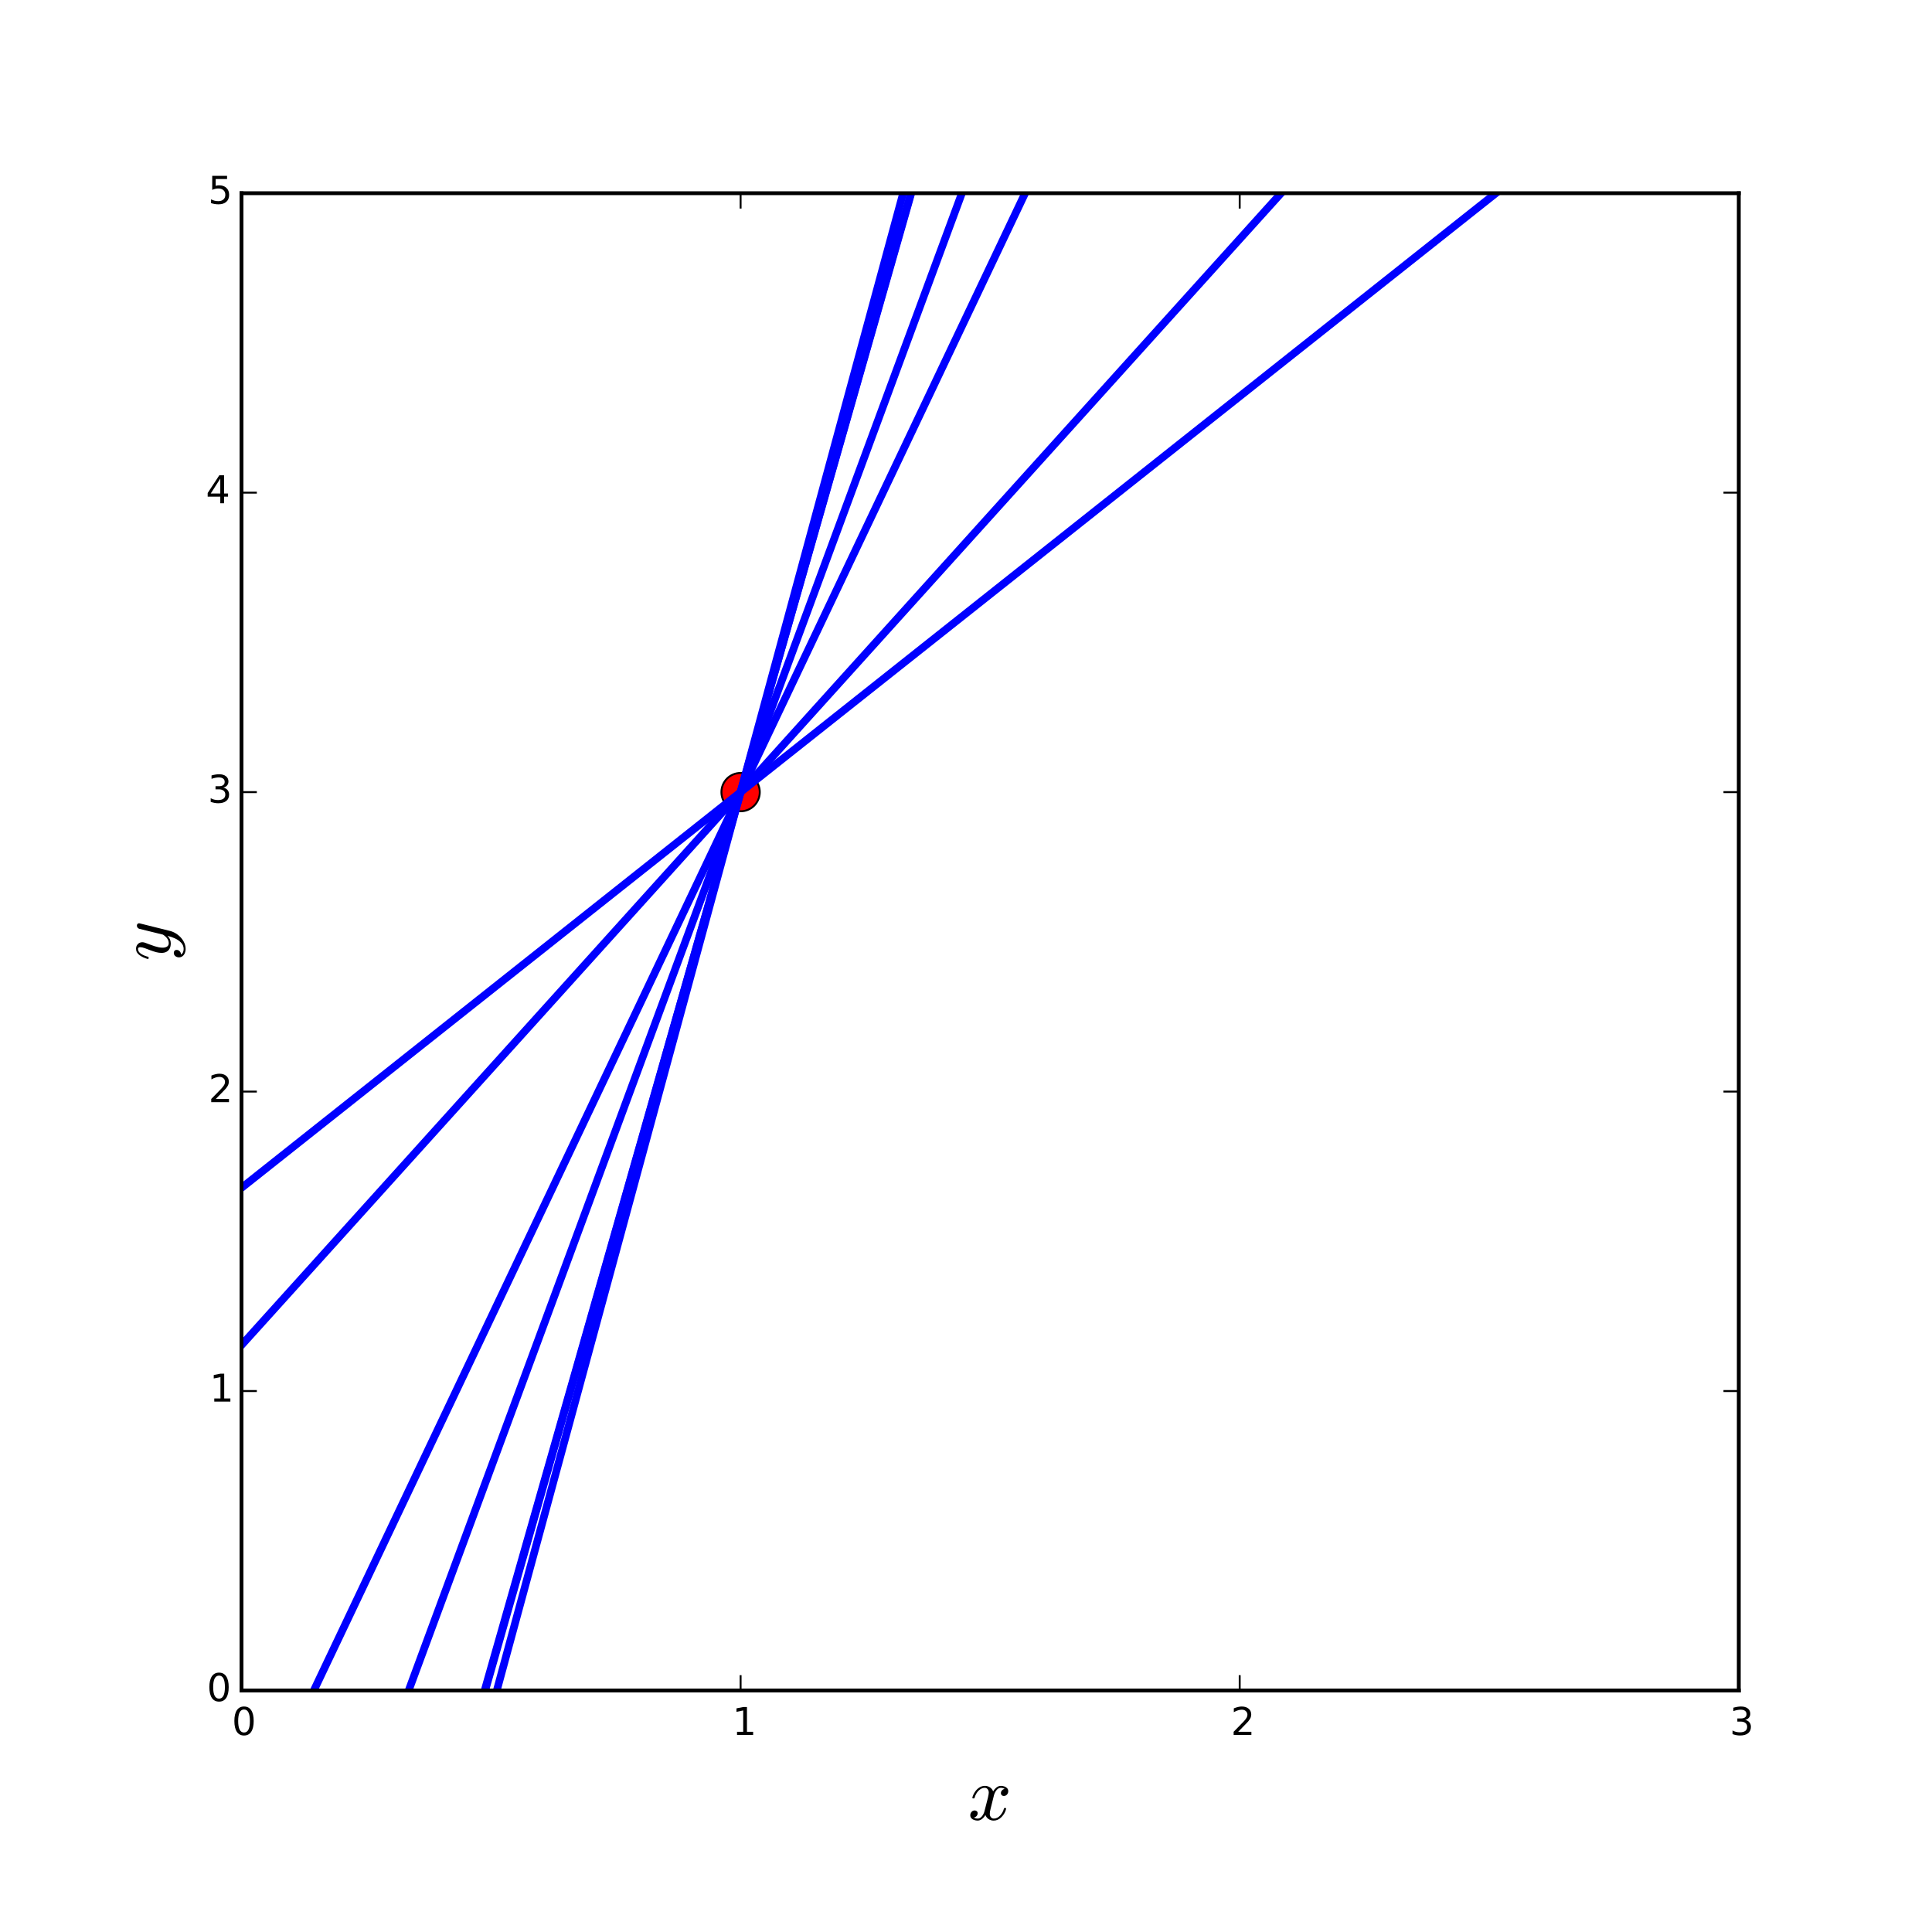
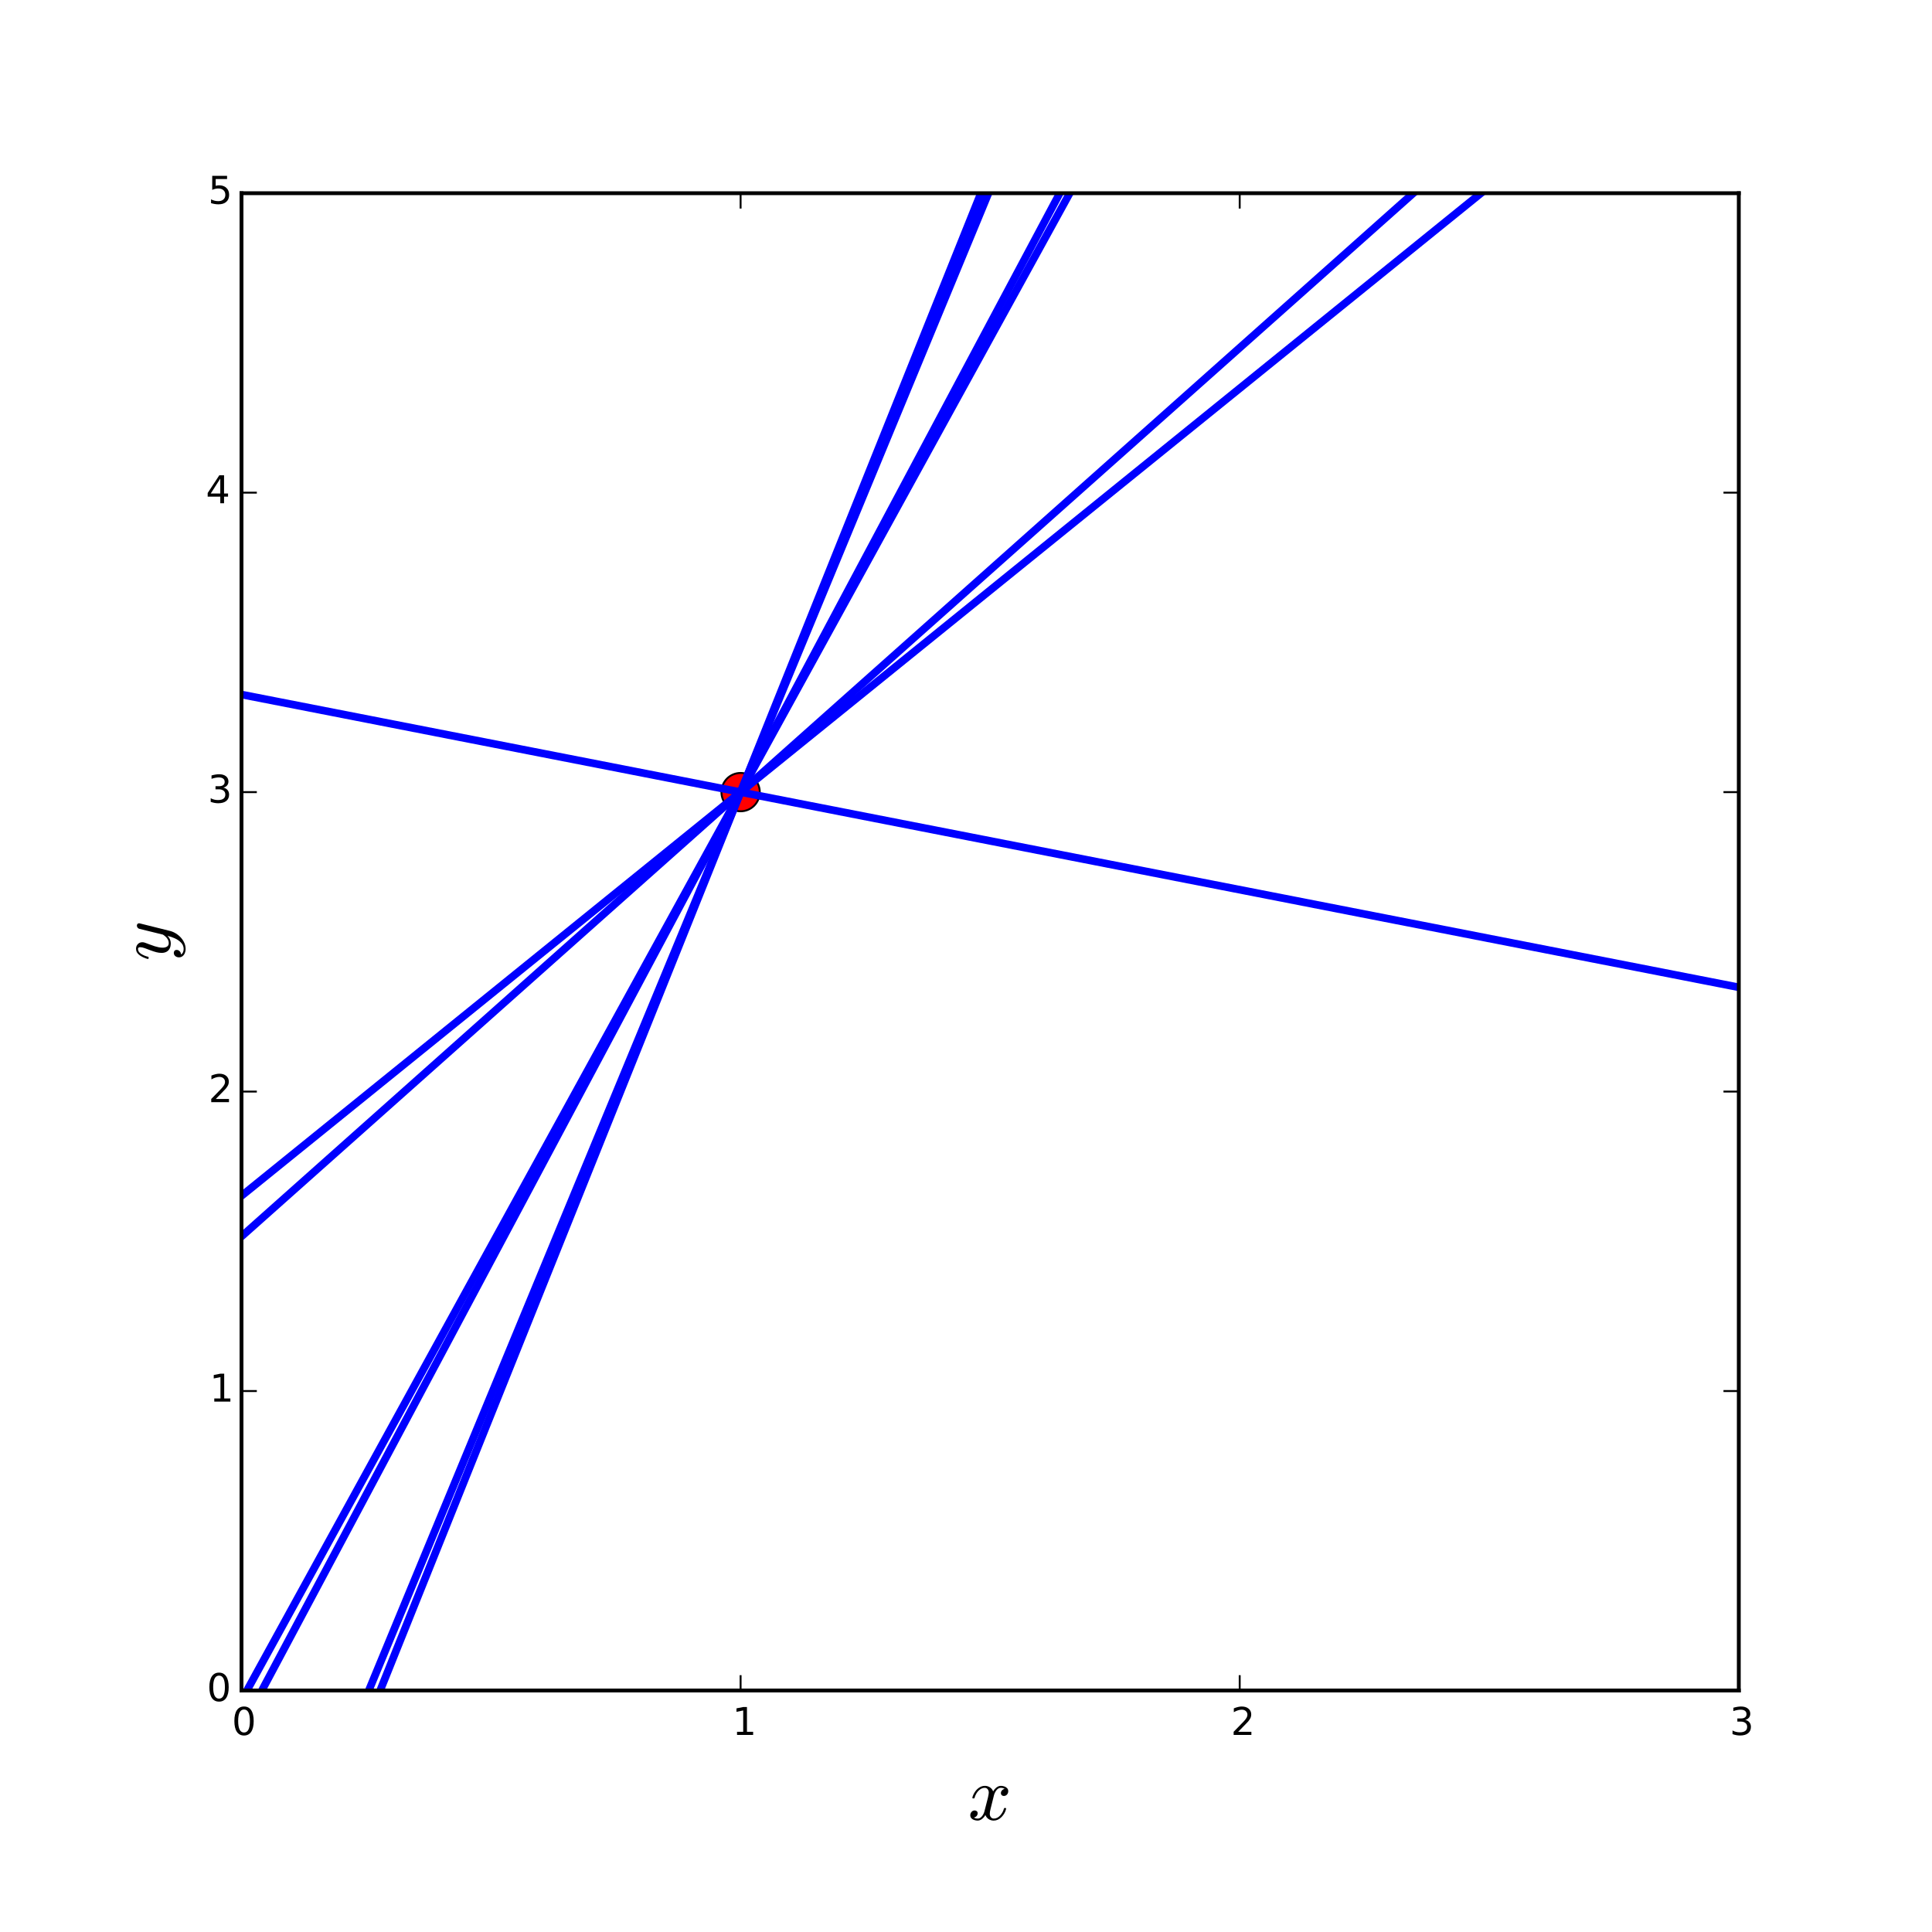
<svg xmlns="http://www.w3.org/2000/svg" xmlns:xlink="http://www.w3.org/1999/xlink" height="504pt" version="1.1" viewBox="0 0 504 504" width="504pt">
  <defs>
    <style type="text/css">
*{stroke-linecap:butt;stroke-linejoin:round;}
  </style>
  </defs>
  <g id="figure_1">
    <g id="patch_1">
      <path d=" M0 504 L504 504 L504 0 L0 0 z " style="fill:#ffffff;" />
    </g>
    <g id="axes_1">
      <g id="patch_2">
        <path d=" M63 441 L453.6 441 L453.6 50.4 L63 50.4 z " style="fill:#ffffff;" />
      </g>
      <g id="line2d_1">
        <defs>
          <path d=" M0 5 C1.326 5 2.598 4.473 3.536 3.536 C4.473 2.598 5 1.326 5 0 C5 -1.326 4.473 -2.598 3.536 -3.536 C2.598 -4.473 1.326 -5 0 -5 C-1.326 -5 -2.598 -4.473 -3.536 -3.536 C-4.473 -2.598 -5 -1.326 -5 0 C-5 1.326 -4.473 2.598 -3.536 3.536 C-2.598 4.473 -1.326 5 0 5 z " id="m8056b39326" style="stroke:#000000;stroke-width:0.5;" />
        </defs>
        <g clip-path="url(#p41d7ee9abc)">
          <use style="fill:#ff0000;stroke:#000000;stroke-width:0.5;" x="193.2" xlink:href="#m8056b39326" y="206.64" />
        </g>
      </g>
      <g id="line2d_2">
-         <path clip-path="url(#p41d7ee9abc)" d=" M63 686.413 M112.232 505 L249.549 -1" style="fill:none;stroke:#0000ff;stroke-linecap:square;stroke-width:2;" />
+         <path clip-path="url(#p41d7ee9abc)" d=" M63 443.589 L307.295 -1" style="fill:none;stroke:#0000ff;stroke-linecap:square;stroke-width:2;" />
      </g>
      <g id="line2d_3">
-         <path clip-path="url(#p41d7ee9abc)" d=" M63 663.592 M108.188 505 L252.363 -1" style="fill:none;stroke:#0000ff;stroke-linecap:square;stroke-width:2;" />
+         <path clip-path="url(#p41d7ee9abc)" d=" M63 181.181 L453.6 257.558" style="fill:none;stroke:#0000ff;stroke-linecap:square;stroke-width:2;" />
      </g>
      <g id="line2d_4">
-         <path clip-path="url(#p41d7ee9abc)" d=" M63 309.882 L453.6 0.156" style="fill:none;stroke:#0000ff;stroke-linecap:square;stroke-width:2;" />
+         <path clip-path="url(#p41d7ee9abc)" d=" M63 531.155 M73.494 505 L276.508 -1" style="fill:none;stroke:#0000ff;stroke-linecap:square;stroke-width:2;" />
      </g>
      <g id="line2d_5">
-         <path clip-path="url(#p41d7ee9abc)" d=" M63 664.639 M108.382 505 L252.228 -1" style="fill:none;stroke:#0000ff;stroke-linecap:square;stroke-width:2;" />
+         <path clip-path="url(#p41d7ee9abc)" d=" M63 322.559 L426.422 -1" style="fill:none;stroke:#0000ff;stroke-linecap:square;stroke-width:2;" />
      </g>
      <g id="line2d_6">
-         <path clip-path="url(#p41d7ee9abc)" d=" M63 480.715 L291.84 -1" style="fill:none;stroke:#0000ff;stroke-linecap:square;stroke-width:2;" />
+         <path clip-path="url(#p41d7ee9abc)" d=" M63 521.241 M69.721 505 L279.133 -1" style="fill:none;stroke:#0000ff;stroke-linecap:square;stroke-width:2;" />
      </g>
      <g id="line2d_7">
-         <path clip-path="url(#p41d7ee9abc)" d=" M63 559.02 M82.96 505 L269.92 -1" style="fill:none;stroke:#0000ff;stroke-linecap:square;stroke-width:2;" />
+         <path clip-path="url(#p41d7ee9abc)" d=" M63 450.966 L303.85 -1" style="fill:none;stroke:#0000ff;stroke-linecap:square;stroke-width:2;" />
      </g>
      <g id="line2d_8">
-         <path clip-path="url(#p41d7ee9abc)" d=" M63 350.911 L380.588 -1" style="fill:none;stroke:#0000ff;stroke-linecap:square;stroke-width:2;" />
+         <path clip-path="url(#p41d7ee9abc)" d=" M63 311.967 L449.873 -1" style="fill:none;stroke:#0000ff;stroke-linecap:square;stroke-width:2;" />
      </g>
      <g id="patch_3">
-         <path d=" M63 441 L453.6 441" style="fill:none;stroke:#000000;stroke-linecap:square;stroke-linejoin:miter;" />
+         <path d=" M63 441 L63 50.4" style="fill:none;stroke:#000000;stroke-linecap:square;stroke-linejoin:miter;" />
      </g>
      <g id="patch_4">
        <path d=" M453.6 441 L453.6 50.4" style="fill:none;stroke:#000000;stroke-linecap:square;stroke-linejoin:miter;" />
      </g>
      <g id="patch_5">
+         <path d=" M63 441 L453.6 441" style="fill:none;stroke:#000000;stroke-linecap:square;stroke-linejoin:miter;" />
+       </g>
+       <g id="patch_6">
        <path d=" M63 50.4 L453.6 50.4" style="fill:none;stroke:#000000;stroke-linecap:square;stroke-linejoin:miter;" />
-       </g>
-       <g id="patch_6">
-         <path d=" M63 441 L63 50.4" style="fill:none;stroke:#000000;stroke-linecap:square;stroke-linejoin:miter;" />
      </g>
      <g id="matplotlib.axis_1">
        <g id="xtick_1">
          <g id="line2d_9">
            <defs>
              <path d=" M0 0 L0 -4" id="mc7db9fdffb" style="stroke:#000000;stroke-width:0.5;" />
            </defs>
            <g>
              <use style="stroke:#000000;stroke-width:0.5;" x="63.0" xlink:href="#mc7db9fdffb" y="441.0" />
            </g>
          </g>
          <g id="line2d_10">
            <defs>
              <path d=" M0 0 L0 4" id="m5a7d422ac3" style="stroke:#000000;stroke-width:0.5;" />
            </defs>
            <g>
              <use style="stroke:#000000;stroke-width:0.5;" x="63.0" xlink:href="#m5a7d422ac3" y="50.4" />
            </g>
          </g>
          <g id="text_1">
            <defs>
              <path d=" M31.781 66.406 Q24.172 66.406 20.328 58.906 Q16.5 51.422 16.5 36.375 Q16.5 21.391 20.328 13.891 Q24.172 6.391 31.781 6.391 Q39.453 6.391 43.281 13.891 Q47.125 21.391 47.125 36.375 Q47.125 51.422 43.281 58.906 Q39.453 66.406 31.781 66.406 M31.781 74.219 Q44.047 74.219 50.516 64.516 Q56.984 54.828 56.984 36.375 Q56.984 17.969 50.516 8.266 Q44.047 -1.422 31.781 -1.422 Q19.531 -1.422 13.062 8.266 Q6.594 17.969 6.594 36.375 Q6.594 54.828 13.062 64.516 Q19.531 74.219 31.781 74.219" id="BitstreamVeraSans-Roman-30" />
            </defs>
            <g transform="translate(60.48047 452.5984)scale(0.1 -0.1)">
              <use xlink:href="#BitstreamVeraSans-Roman-30" />
            </g>
          </g>
        </g>
        <g id="xtick_2">
          <g id="line2d_11">
            <g>
              <use style="stroke:#000000;stroke-width:0.5;" x="193.2" xlink:href="#mc7db9fdffb" y="441.0" />
            </g>
          </g>
          <g id="line2d_12">
            <g>
              <use style="stroke:#000000;stroke-width:0.5;" x="193.2" xlink:href="#m5a7d422ac3" y="50.4" />
            </g>
          </g>
          <g id="text_2">
            <defs>
              <path d=" M12.406 8.297 L28.516 8.297 L28.516 63.922 L10.984 60.406 L10.984 69.391 L28.422 72.906 L38.281 72.906 L38.281 8.297 L54.391 8.297 L54.391 0 L12.406 0 z " id="BitstreamVeraSans-Roman-31" />
            </defs>
            <g transform="translate(191.0297 452.5984)scale(0.1 -0.1)">
              <use xlink:href="#BitstreamVeraSans-Roman-31" />
            </g>
          </g>
        </g>
        <g id="xtick_3">
          <g id="line2d_13">
            <g>
              <use style="stroke:#000000;stroke-width:0.5;" x="323.4" xlink:href="#mc7db9fdffb" y="441.0" />
            </g>
          </g>
          <g id="line2d_14">
            <g>
              <use style="stroke:#000000;stroke-width:0.5;" x="323.4" xlink:href="#m5a7d422ac3" y="50.4" />
            </g>
          </g>
          <g id="text_3">
            <defs>
              <path d=" M19.188 8.297 L53.609 8.297 L53.609 0 L7.328 0 L7.328 8.297 Q12.938 14.109 22.625 23.891 Q32.328 33.688 34.812 36.531 Q39.547 41.844 41.422 45.531 Q43.312 49.219 43.312 52.781 Q43.312 58.594 39.234 62.25 Q35.156 65.922 28.609 65.922 Q23.969 65.922 18.812 64.312 Q13.672 62.703 7.812 59.422 L7.812 69.391 Q13.766 71.781 18.938 73 Q24.125 74.219 28.422 74.219 Q39.75 74.219 46.484 68.547 Q53.219 62.891 53.219 53.422 Q53.219 48.922 51.531 44.891 Q49.859 40.875 45.406 35.406 Q44.188 33.984 37.641 27.219 Q31.109 20.453 19.188 8.297" id="BitstreamVeraSans-Roman-32" />
            </defs>
            <g transform="translate(321.0859 452.5984)scale(0.1 -0.1)">
              <use xlink:href="#BitstreamVeraSans-Roman-32" />
            </g>
          </g>
        </g>
        <g id="xtick_4">
          <g id="line2d_15">
            <g>
              <use style="stroke:#000000;stroke-width:0.5;" x="453.6" xlink:href="#mc7db9fdffb" y="441.0" />
            </g>
          </g>
          <g id="line2d_16">
            <g>
              <use style="stroke:#000000;stroke-width:0.5;" x="453.6" xlink:href="#m5a7d422ac3" y="50.4" />
            </g>
          </g>
          <g id="text_4">
            <defs>
              <path d=" M40.578 39.312 Q47.656 37.797 51.625 33 Q55.609 28.219 55.609 21.188 Q55.609 10.406 48.188 4.484 Q40.766 -1.422 27.094 -1.422 Q22.516 -1.422 17.656 -0.516 Q12.797 0.391 7.625 2.203 L7.625 11.719 Q11.719 9.328 16.594 8.109 Q21.484 6.891 26.812 6.891 Q36.078 6.891 40.938 10.547 Q45.797 14.203 45.797 21.188 Q45.797 27.641 41.281 31.266 Q36.766 34.906 28.719 34.906 L20.219 34.906 L20.219 43.016 L29.109 43.016 Q36.375 43.016 40.234 45.922 Q44.094 48.828 44.094 54.297 Q44.094 59.906 40.109 62.906 Q36.141 65.922 28.719 65.922 Q24.656 65.922 20.016 65.031 Q15.375 64.156 9.812 62.312 L9.812 71.094 Q15.438 72.656 20.344 73.438 Q25.25 74.219 29.594 74.219 Q40.828 74.219 47.359 69.109 Q53.906 64.016 53.906 55.328 Q53.906 49.266 50.438 45.094 Q46.969 40.922 40.578 39.312" id="BitstreamVeraSans-Roman-33" />
            </defs>
            <g transform="translate(451.2008 452.5984)scale(0.1 -0.1)">
              <use xlink:href="#BitstreamVeraSans-Roman-33" />
            </g>
          </g>
        </g>
        <g id="text_5">
          <defs>
            <path d=" M7.812 2.875 Q9.578 1.516 12.797 1.516 Q15.922 1.516 18.312 4.516 Q20.703 7.516 21.578 11.078 L26.125 28.812 Q27.203 33.641 27.203 35.406 Q27.203 37.891 25.812 39.75 Q24.422 41.609 21.922 41.609 Q18.75 41.609 15.969 39.625 Q13.188 37.641 11.281 34.594 Q9.375 31.547 8.594 28.422 Q8.406 27.781 7.812 27.781 L6.594 27.781 Q5.812 27.781 5.812 28.719 L5.812 29 Q6.781 32.719 9.125 36.25 Q11.469 39.797 14.859 41.984 Q18.266 44.188 22.125 44.188 Q25.781 44.188 28.734 42.234 Q31.688 40.281 32.906 36.922 Q34.625 39.984 37.281 42.078 Q39.938 44.188 43.109 44.188 Q45.266 44.188 47.5 43.422 Q49.75 42.672 51.172 41.109 Q52.594 39.547 52.594 37.203 Q52.594 34.672 50.953 32.828 Q49.312 31 46.781 31 Q45.172 31 44.094 32.031 Q43.016 33.062 43.016 34.625 Q43.016 36.719 44.453 38.297 Q45.906 39.891 47.906 40.188 Q46.094 41.609 42.922 41.609 Q39.703 41.609 37.328 38.625 Q34.969 35.641 33.984 31.984 L29.594 14.312 Q28.516 10.297 28.516 7.719 Q28.516 5.172 29.953 3.344 Q31.391 1.516 33.797 1.516 Q38.484 1.516 42.156 5.641 Q45.844 9.766 47.016 14.703 Q47.219 15.281 47.797 15.281 L49.031 15.281 Q49.422 15.281 49.656 15.016 Q49.906 14.75 49.906 14.406 Q49.906 14.312 49.812 14.109 Q48.391 8.156 43.844 3.516 Q39.312 -1.125 33.594 -1.125 Q29.938 -1.125 26.984 0.844 Q24.031 2.828 22.797 6.203 Q21.234 3.266 18.469 1.062 Q15.719 -1.125 12.594 -1.125 Q10.453 -1.125 8.172 -0.359 Q5.906 0.391 4.484 1.953 Q3.078 3.516 3.078 5.906 Q3.078 8.25 4.703 10.172 Q6.344 12.109 8.797 12.109 Q10.453 12.109 11.578 11.109 Q12.703 10.109 12.703 8.5 Q12.703 6.391 11.297 4.828 Q9.906 3.266 7.812 2.875" id="Cmmi10-78" />
          </defs>
          <g transform="translate(252.5 474.875)scale(0.2 -0.2)">
            <use transform="translate(0.0 0.8125)" xlink:href="#Cmmi10-78" />
          </g>
        </g>
      </g>
      <g id="matplotlib.axis_2">
        <g id="ytick_1">
          <g id="line2d_17">
            <defs>
              <path d=" M0 0 L4 0" id="md7965d1ba0" style="stroke:#000000;stroke-width:0.5;" />
            </defs>
            <g>
              <use style="stroke:#000000;stroke-width:0.5;" x="63.0" xlink:href="#md7965d1ba0" y="441.0" />
            </g>
          </g>
          <g id="line2d_18">
            <defs>
              <path d=" M0 0 L-4 0" id="md9a1c1a7cd" style="stroke:#000000;stroke-width:0.5;" />
            </defs>
            <g>
              <use style="stroke:#000000;stroke-width:0.5;" x="453.6" xlink:href="#md9a1c1a7cd" y="441.0" />
            </g>
          </g>
          <g id="text_6">
            <g transform="translate(53.96094 443.7594)scale(0.1 -0.1)">
              <use xlink:href="#BitstreamVeraSans-Roman-30" />
            </g>
          </g>
        </g>
        <g id="ytick_2">
          <g id="line2d_19">
            <g>
              <use style="stroke:#000000;stroke-width:0.5;" x="63.0" xlink:href="#md7965d1ba0" y="362.88" />
            </g>
          </g>
          <g id="line2d_20">
            <g>
              <use style="stroke:#000000;stroke-width:0.5;" x="453.6" xlink:href="#md9a1c1a7cd" y="362.88" />
            </g>
          </g>
          <g id="text_7">
            <g transform="translate(54.65937 365.6394)scale(0.1 -0.1)">
              <use xlink:href="#BitstreamVeraSans-Roman-31" />
            </g>
          </g>
        </g>
        <g id="ytick_3">
          <g id="line2d_21">
            <g>
              <use style="stroke:#000000;stroke-width:0.5;" x="63.0" xlink:href="#md7965d1ba0" y="284.76" />
            </g>
          </g>
          <g id="line2d_22">
            <g>
              <use style="stroke:#000000;stroke-width:0.5;" x="453.6" xlink:href="#md9a1c1a7cd" y="284.76" />
            </g>
          </g>
          <g id="text_8">
            <g transform="translate(54.37188 287.5194)scale(0.1 -0.1)">
              <use xlink:href="#BitstreamVeraSans-Roman-32" />
            </g>
          </g>
        </g>
        <g id="ytick_4">
          <g id="line2d_23">
            <g>
              <use style="stroke:#000000;stroke-width:0.5;" x="63.0" xlink:href="#md7965d1ba0" y="206.64" />
            </g>
          </g>
          <g id="line2d_24">
            <g>
              <use style="stroke:#000000;stroke-width:0.5;" x="453.6" xlink:href="#md9a1c1a7cd" y="206.64" />
            </g>
          </g>
          <g id="text_9">
            <g transform="translate(54.20156 209.3994)scale(0.1 -0.1)">
              <use xlink:href="#BitstreamVeraSans-Roman-33" />
            </g>
          </g>
        </g>
        <g id="ytick_5">
          <g id="line2d_25">
            <g>
              <use style="stroke:#000000;stroke-width:0.5;" x="63.0" xlink:href="#md7965d1ba0" y="128.52" />
            </g>
          </g>
          <g id="line2d_26">
            <g>
              <use style="stroke:#000000;stroke-width:0.5;" x="453.6" xlink:href="#md9a1c1a7cd" y="128.52" />
            </g>
          </g>
          <g id="text_10">
            <defs>
              <path d=" M37.797 64.312 L12.891 25.391 L37.797 25.391 z  M35.203 72.906 L47.609 72.906 L47.609 25.391 L58.016 25.391 L58.016 17.188 L47.609 17.188 L47.609 0 L37.797 0 L37.797 17.188 L4.891 17.188 L4.891 26.703 z " id="BitstreamVeraSans-Roman-34" />
            </defs>
            <g transform="translate(53.6875 131.2794)scale(0.1 -0.1)">
              <use xlink:href="#BitstreamVeraSans-Roman-34" />
            </g>
          </g>
        </g>
        <g id="ytick_6">
          <g id="line2d_27">
            <g>
              <use style="stroke:#000000;stroke-width:0.5;" x="63.0" xlink:href="#md7965d1ba0" y="50.4" />
            </g>
          </g>
          <g id="line2d_28">
            <g>
              <use style="stroke:#000000;stroke-width:0.5;" x="453.6" xlink:href="#md9a1c1a7cd" y="50.4" />
            </g>
          </g>
          <g id="text_11">
            <defs>
              <path d=" M10.797 72.906 L49.516 72.906 L49.516 64.594 L19.828 64.594 L19.828 46.734 Q21.969 47.469 24.109 47.828 Q26.266 48.188 28.422 48.188 Q40.625 48.188 47.75 41.5 Q54.891 34.812 54.891 23.391 Q54.891 11.625 47.562 5.094 Q40.234 -1.422 26.906 -1.422 Q22.312 -1.422 17.547 -0.641 Q12.797 0.141 7.719 1.703 L7.719 11.625 Q12.109 9.234 16.797 8.062 Q21.484 6.891 26.703 6.891 Q35.156 6.891 40.078 11.328 Q45.016 15.766 45.016 23.391 Q45.016 31 40.078 35.438 Q35.156 39.891 26.703 39.891 Q22.75 39.891 18.812 39.016 Q14.891 38.141 10.797 36.281 z " id="BitstreamVeraSans-Roman-35" />
            </defs>
            <g transform="translate(54.28281 53.15937)scale(0.1 -0.1)">
              <use xlink:href="#BitstreamVeraSans-Roman-35" />
            </g>
          </g>
        </g>
        <g id="text_12">
          <defs>
            <path d=" M8.406 -14.312 Q10.5 -17.922 15.719 -17.922 Q20.453 -17.922 23.922 -14.594 Q27.391 -11.281 29.516 -6.562 Q31.641 -1.859 32.812 3.078 Q28.375 -1.125 23.188 -1.125 Q19.234 -1.125 16.453 0.234 Q13.672 1.609 12.125 4.312 Q10.594 7.031 10.594 10.891 Q10.594 14.156 11.469 17.594 Q12.359 21.047 13.938 25.266 Q15.531 29.5 16.703 32.625 Q18.016 36.281 18.016 38.625 Q18.016 41.609 15.828 41.609 Q11.859 41.609 9.297 37.531 Q6.734 33.453 5.516 28.422 Q5.328 27.781 4.688 27.781 L3.516 27.781 Q2.688 27.781 2.688 28.719 L2.688 29 Q4.297 34.969 7.609 39.578 Q10.938 44.188 16.016 44.188 Q19.578 44.188 22.047 41.844 Q24.516 39.5 24.516 35.891 Q24.516 34.031 23.688 31.984 Q23.25 30.766 21.688 26.656 Q20.125 22.562 19.281 19.875 Q18.453 17.188 17.922 14.594 Q17.391 12.016 17.391 9.422 Q17.391 6.109 18.797 3.812 Q20.219 1.516 23.297 1.516 Q29.5 1.516 34.422 9.078 L42 39.891 Q42.328 41.219 43.547 42.156 Q44.781 43.109 46.188 43.109 Q47.406 43.109 48.312 42.328 Q49.219 41.547 49.219 40.281 Q49.219 39.703 49.125 39.5 L39.203 -0.297 Q37.891 -5.422 34.375 -10.109 Q30.859 -14.797 25.906 -17.656 Q20.953 -20.516 15.578 -20.516 Q12.984 -20.516 10.438 -19.5 Q7.906 -18.5 6.344 -16.5 Q4.781 -14.5 4.781 -11.812 Q4.781 -9.078 6.391 -7.078 Q8.016 -5.078 10.688 -5.078 Q12.312 -5.078 13.406 -6.078 Q14.5 -7.078 14.5 -8.688 Q14.5 -10.984 12.781 -12.688 Q11.078 -14.406 8.797 -14.406 Q8.688 -14.359 8.594 -14.328 Q8.5 -14.312 8.406 -14.312" id="Cmmi10-79" />
          </defs>
          <g transform="translate(44.4875 250.7)rotate(-90.0)scale(0.2 -0.2)">
            <use transform="translate(0.0 0.8125)" xlink:href="#Cmmi10-79" />
          </g>
        </g>
      </g>
    </g>
  </g>
  <defs>
    <clipPath id="p41d7ee9abc">
      <rect height="390.6" width="390.6" x="63.0" y="50.4" />
    </clipPath>
  </defs>
</svg>
